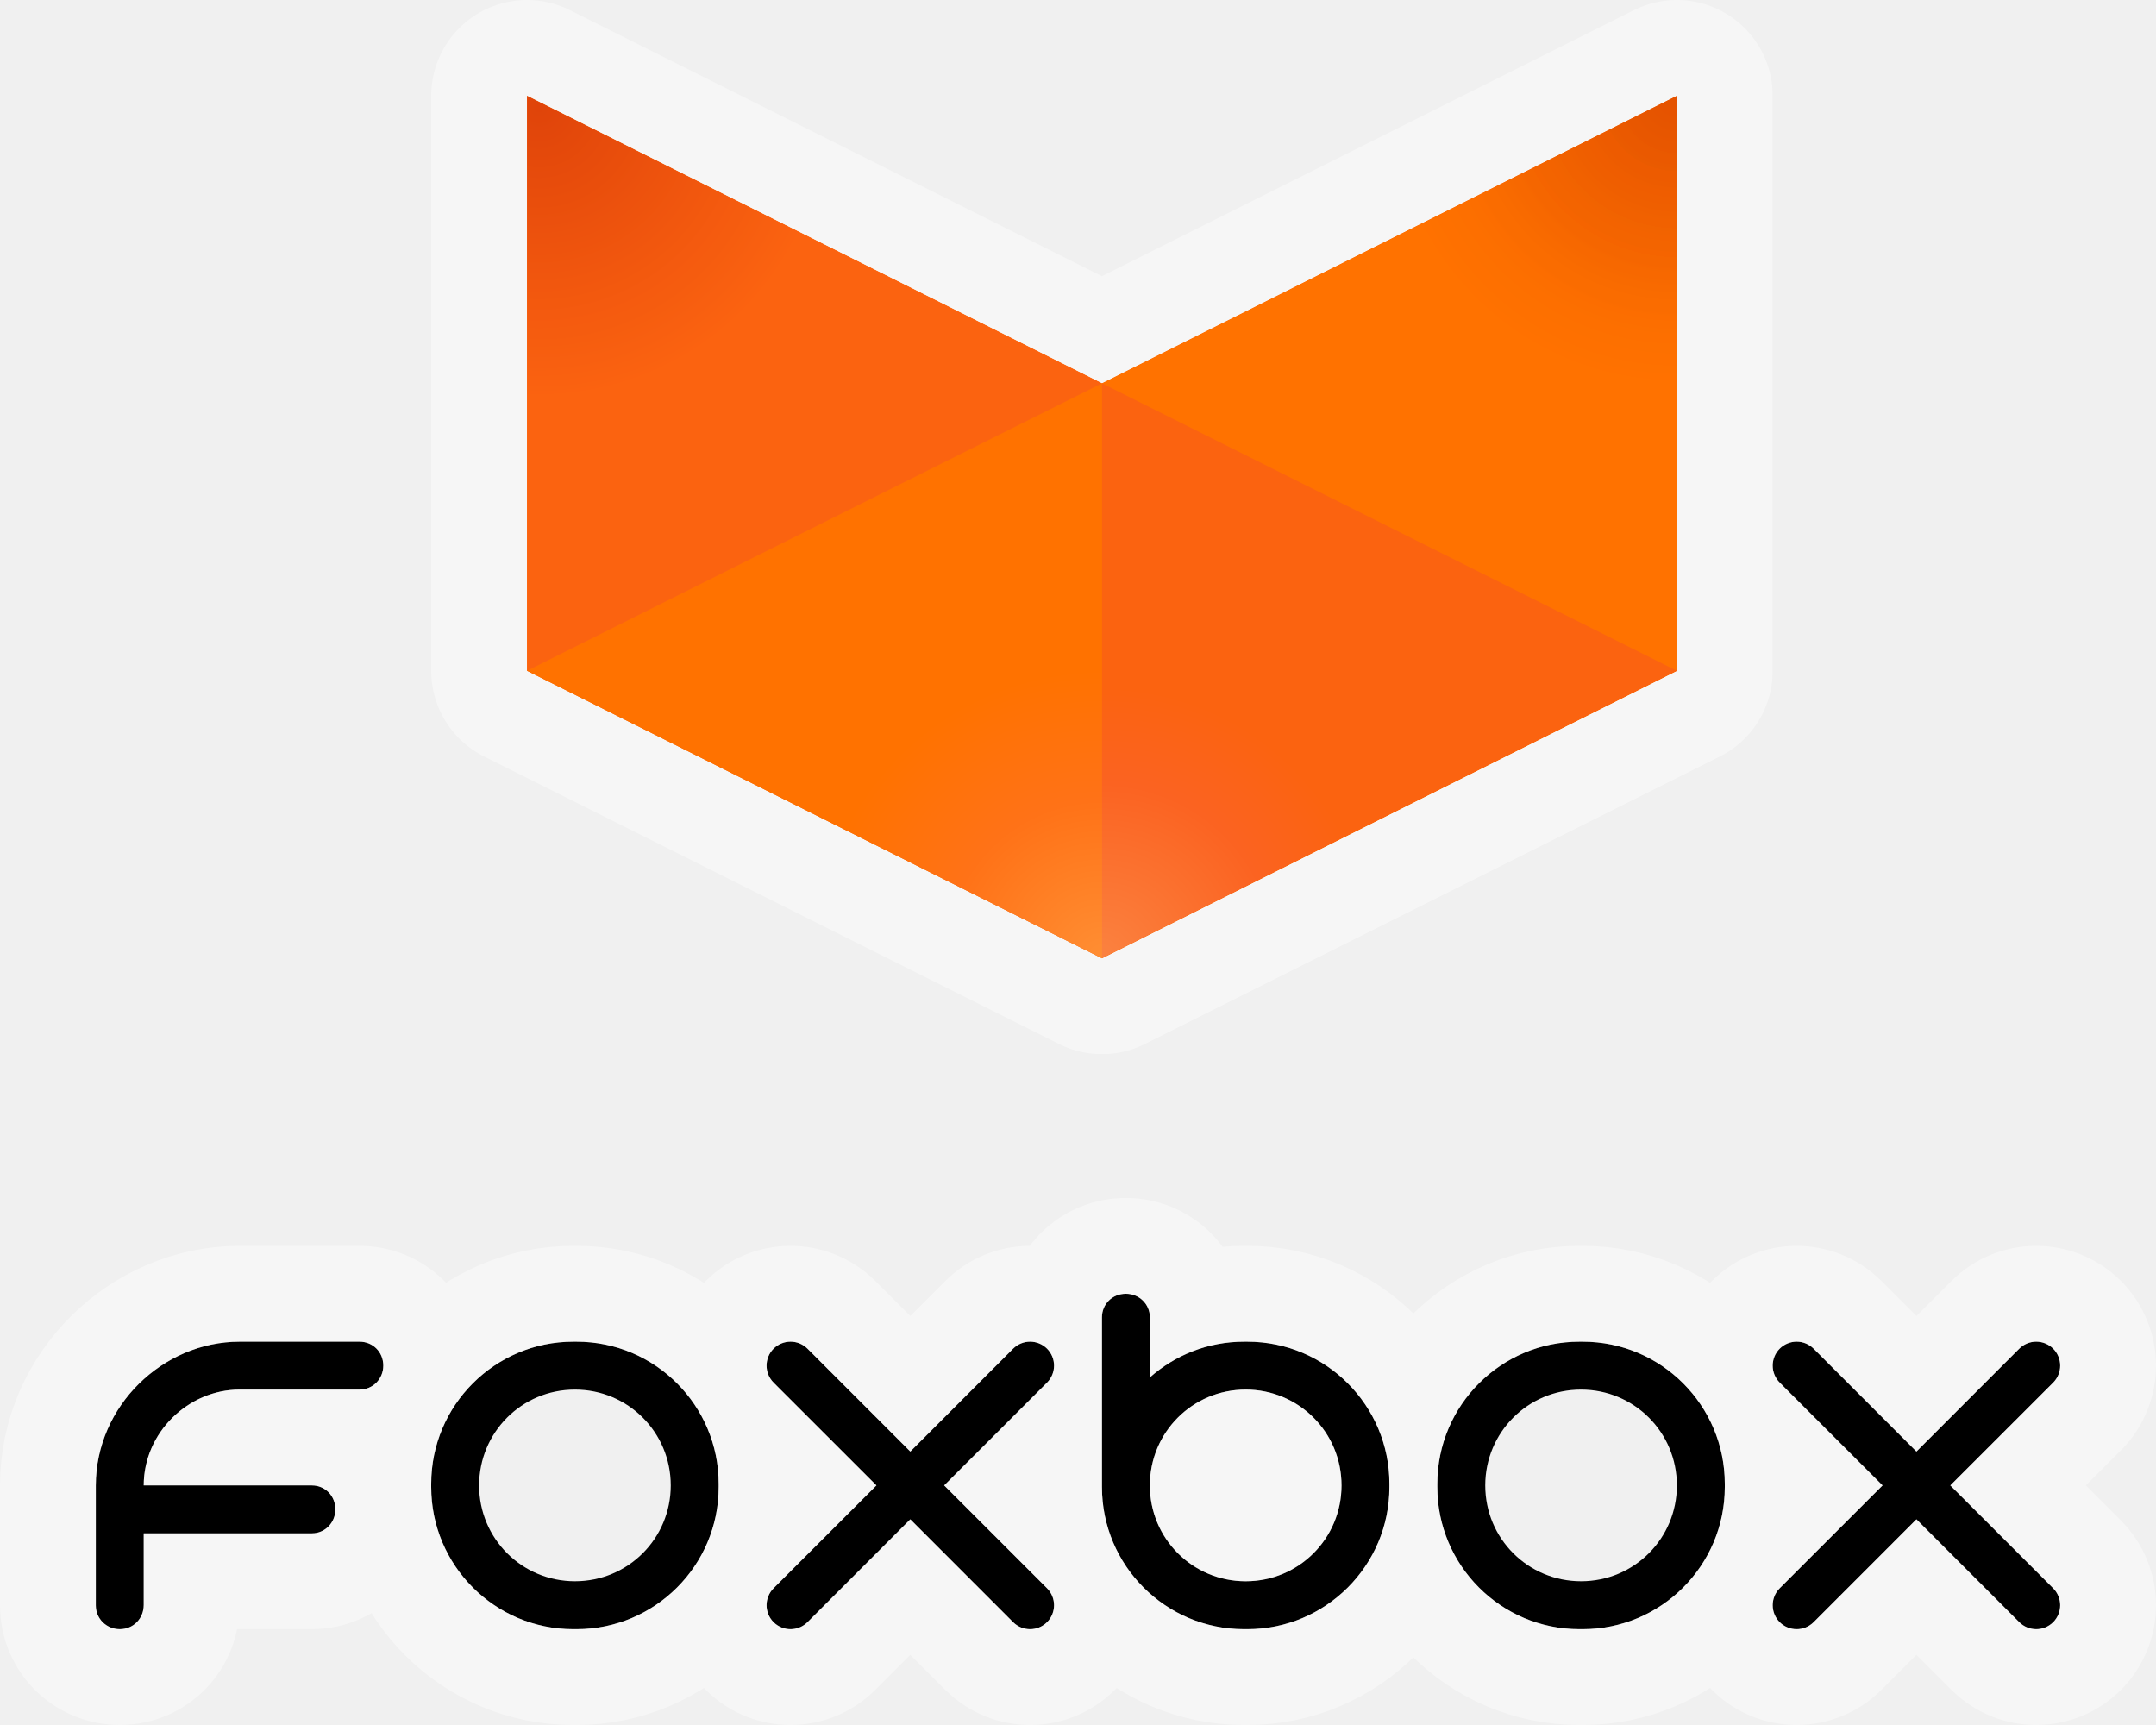
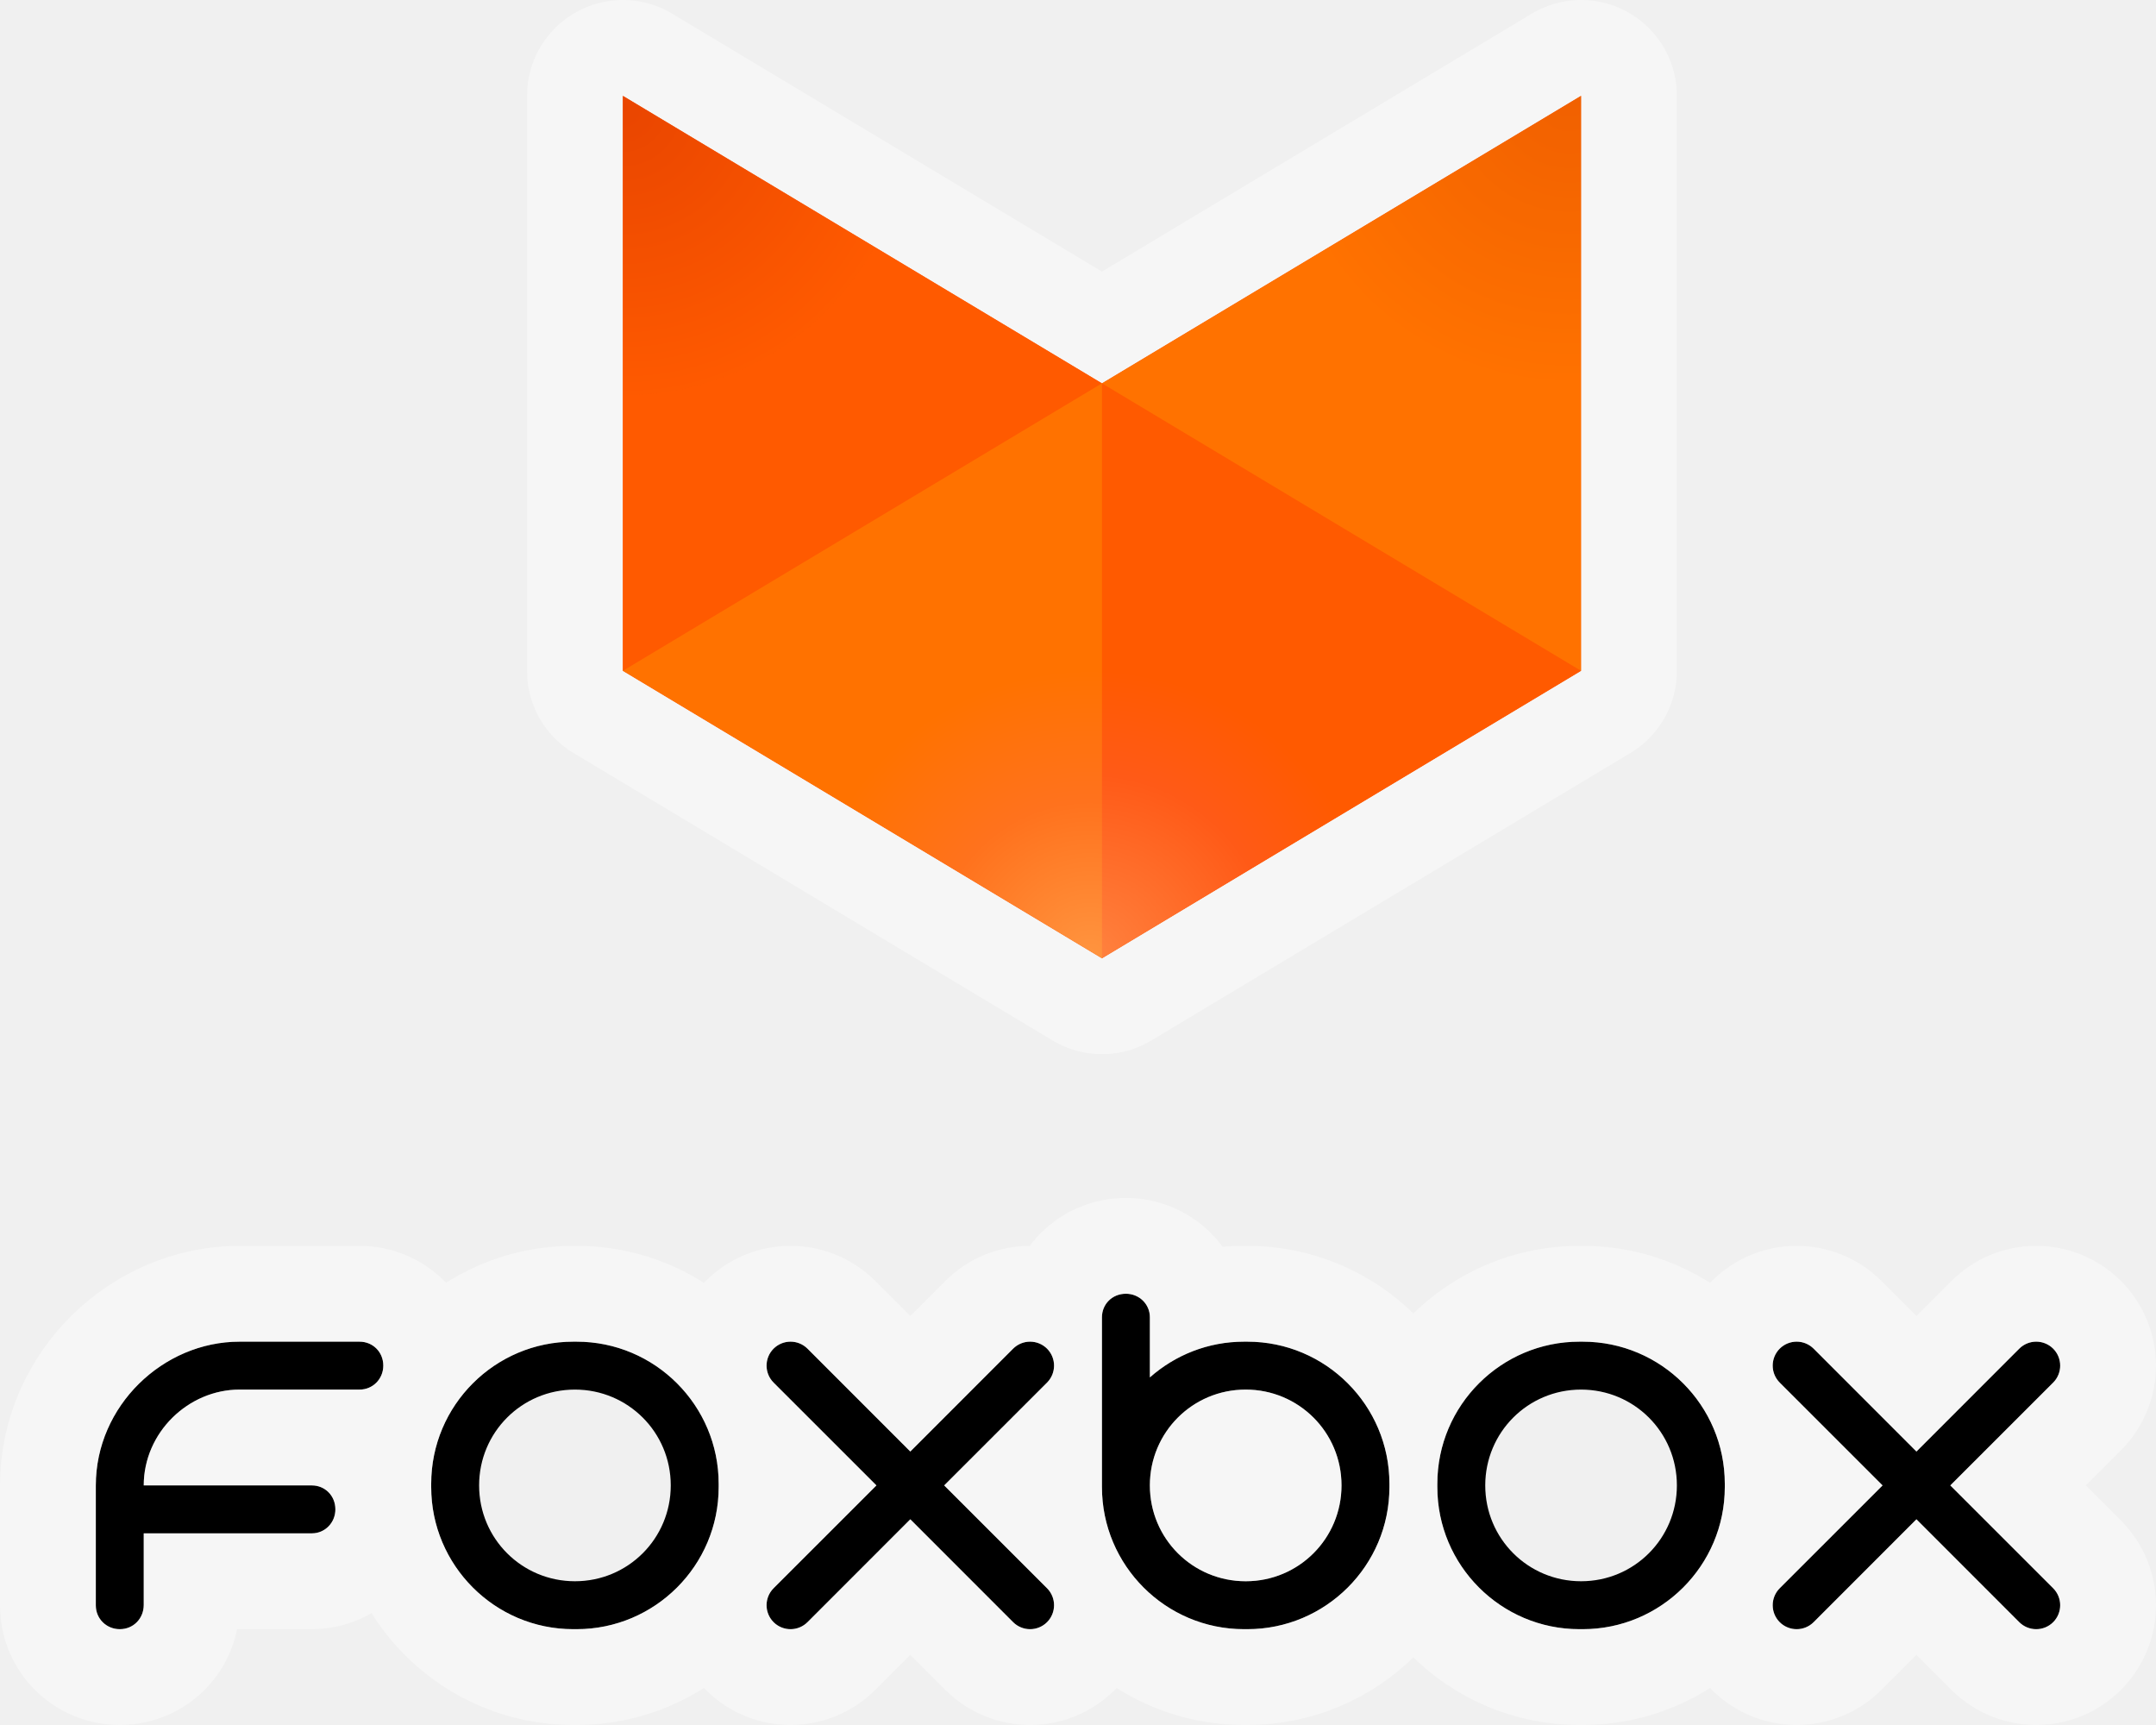
<svg xmlns="http://www.w3.org/2000/svg" xmlns:xlink="http://www.w3.org/1999/xlink" width="45px" height="36px" viewBox="0 0 45 36" version="1.1">
  <defs>
-     <polygon id="path-1" points="24 0 12 6 0 0 0 12 12 18 24 12" />
-     <mask id="mask-2" maskContentUnits="userSpaceOnUse" maskUnits="objectBoundingBox" x="-2" y="-2" width="28" height="22">
-       <rect x="-2" y="-2" width="28" height="22" fill="white" />
+     <polygon id="path-1" points="20 0 10 6 0 0 0 12 10 18 20 12" />
+     <mask id="mask-2" maskContentUnits="userSpaceOnUse" maskUnits="objectBoundingBox" x="-2" y="-2" width="24" height="22">
+       <rect x="-2" y="-2" width="24" height="22" fill="white" />
      <use xlink:href="#path-1" fill="black" />
    </mask>
-     <polygon id="path-3" points="24 0 12 6 0 0 0 12 12 18 24 12" />
+     <polygon id="path-3" points="20 0 10 6 0 0 0 12 10 18 20 12" />
    <radialGradient cx="50%" cy="50%" fx="50%" fy="50%" r="50%" id="radialGradient-5">
      <stop stop-color="#B83A03" offset="0%" />
      <stop stop-color="#FFFFFF" offset="100%" />
    </radialGradient>
    <radialGradient cx="50%" cy="50%" fx="50%" fy="50%" r="50%" id="radialGradient-6">
      <stop stop-color="#FFFFFF" offset="0%" />
      <stop stop-color="#000000" offset="100%" />
    </radialGradient>
    <path d="M16.293,29 L14.146,26.854 C13.951,26.658 13.951,26.342 14.146,26.146 C14.342,25.951 14.658,25.951 14.854,26.146 L17,28.293 L19.146,26.146 C19.342,25.951 19.658,25.951 19.854,26.146 C20.049,26.342 20.049,26.658 19.854,26.854 L17.707,29 L19.854,31.146 C20.049,31.342 20.049,31.658 19.854,31.854 C19.658,32.049 19.342,32.049 19.146,31.854 L17,29.707 L14.854,31.854 C14.658,32.049 14.342,32.049 14.146,31.854 C13.951,31.658 13.951,31.342 14.146,31.146 L16.293,29 Z M37.293,29 L35.146,26.854 C34.951,26.658 34.951,26.342 35.146,26.146 C35.342,25.951 35.658,25.951 35.854,26.146 L38,28.293 L40.146,26.146 C40.342,25.951 40.658,25.951 40.854,26.146 C41.049,26.342 41.049,26.658 40.854,26.854 L38.707,29 L40.854,31.146 C41.049,31.342 41.049,31.658 40.854,31.854 C40.658,32.049 40.342,32.049 40.146,31.854 L38,29.707 L35.854,31.854 C35.658,32.049 35.342,32.049 35.146,31.854 C34.951,31.658 34.951,31.342 35.146,31.146 L37.293,29 Z M22,26.746 L22,25.49 C22,25.215 21.776,25 21.5,25 C21.212,25 21,25.22 21,25.49 L21,28.982 L21,29.035 C21,30.668 22.327,32 23.965,32 L24.035,32 C25.668,32 27,30.673 27,29.035 L27,28.965 C27,27.332 25.673,26 24.035,26 L23.965,26 C23.212,26 22.524,26.282 22,26.746 Z M1,30 L1,31.495 C1,31.774 0.788,32 0.5,32 C0.224,32 0,31.784 0,31.505 L0,29 C0,27.343 1.399,26 3,26 L5.505,26 C5.778,26 6,26.212 6,26.5 C6,26.776 5.784,27 5.505,27 L3,27 C1.933,27 1.001,27.893 1,29 L4.51,29 C4.78,29 5,29.212 5,29.5 C5,29.776 4.785,30 4.51,30 L1,30 Z M28,28.965 C28,27.327 29.332,26 30.965,26 L31.035,26 C32.673,26 34,27.332 34,28.965 L34,29.035 C34,30.673 32.668,32 31.035,32 L30.965,32 C29.327,32 28,30.668 28,29.035 L28,28.965 Z M29,29 C29,27.895 29.888,27 31,27 C32.105,27 33,27.888 33,29 C33,30.105 32.112,31 31,31 C29.895,31 29,30.112 29,29 Z M22,29 C22,27.895 22.888,27 24,27 C25.105,27 26,27.888 26,29 C26,30.105 25.112,31 24,31 C22.895,31 22,30.112 22,29 Z M7,28.965 C7,27.327 8.332,26 9.965,26 L10.035,26 C11.673,26 13,27.332 13,28.965 L13,29.035 C13,30.673 11.668,32 10.035,32 L9.965,32 C8.327,32 7,30.668 7,29.035 L7,28.965 Z M8,29 C8,27.895 8.888,27 10,27 C11.105,27 12,27.888 12,29 C12,30.105 11.112,31 10,31 C8.895,31 8,30.112 8,29 Z" id="path-7" />
    <mask id="mask-8" maskContentUnits="userSpaceOnUse" maskUnits="objectBoundingBox" x="-2" y="-2" width="45" height="11">
      <rect x="-2" y="23" width="45" height="11" fill="white" />
      <use xlink:href="#path-7" fill="black" />
    </mask>
  </defs>
  <g id="Logo-exploration" stroke="none" stroke-width="1" fill="none" fill-rule="evenodd">
-     <g id="Artboard-3" transform="translate(-497, -551)">
-       <g id="Group-8" transform="translate(499, 553)">
-         <g id="Group-7" transform="translate(9, 0)">
+     <g id="Artboard-4" transform="translate(-217, -108)">
+       <g id="Group-2" transform="translate(219, 110)">
+         <g id="Group-4" transform="translate(11, 0)">
          <use id="Rectangle-15" stroke="#FFFFFF" mask="url(#mask-2)" stroke-width="4" stroke-linecap="round" stroke-linejoin="round" opacity="0.4" xlink:href="#path-1" />
-           <g id="Group-5">
-             <mask id="mask-4" fill="white">
-               <use xlink:href="#path-3" />
-             </mask>
-             <use id="Rectangle-15" fill="#FF6700" xlink:href="#path-3" />
-             <polygon id="Rectangle-15" fill="#FB6310" mask="url(#mask-4)" points="12 6 0 0 0 12 12 18" />
-             <polygon id="Rectangle-15" fill="#FF7200" mask="url(#mask-4)" points="24 0 12 6 12 18 24 12" />
-             <polygon id="Rectangle-15" fill="#FB6310" mask="url(#mask-4)" points="12 6 24 12 12 18" />
-             <polygon id="Rectangle-15" fill="#FF7200" mask="url(#mask-4)" points="12 6 0 12 12 18" />
-             <circle id="Oval-5" fill-opacity="0.2" fill="url(#radialGradient-5)" style="mix-blend-mode: multiply;" mask="url(#mask-4)" cx="24" cy="0" r="4.75" />
-             <circle id="Oval-5" fill-opacity="0.2" fill="url(#radialGradient-5)" style="mix-blend-mode: multiply;" mask="url(#mask-4)" cx="24" cy="0" r="6" />
-             <circle id="Oval-5" fill-opacity="0.4" fill="url(#radialGradient-5)" style="mix-blend-mode: multiply;" mask="url(#mask-4)" cx="0.25" cy="0.25" r="6" />
-             <circle id="Oval-5" fill-opacity="0.2" fill="url(#radialGradient-6)" style="mix-blend-mode: lighten;" mask="url(#mask-4)" cx="12" cy="18" r="6" />
-           </g>
+           <mask id="mask-4" fill="white">
+             <use xlink:href="#path-3" />
+           </mask>
+           <use id="Rectangle-15" fill="#FF5A00" xlink:href="#path-3" />
+           <polygon id="Rectangle-15" fill="#FF5A00" mask="url(#mask-4)" points="10 6 20 12 10 18" />
+           <polygon id="Rectangle-15" fill="#FF5A00" mask="url(#mask-4)" points="0 0 10 6 0 12" />
+           <polygon id="Rectangle-15" fill="#FF7200" mask="url(#mask-4)" points="10 6 0 12 10 18" />
+           <polygon id="Rectangle-15" fill="#FF7200" mask="url(#mask-4)" points="20 0 10 6 20 12" />
+           <circle id="Oval-5" fill-opacity="0.2" fill="url(#radialGradient-5)" style="mix-blend-mode: multiply;" mask="url(#mask-4)" cx="19.75" cy="0" r="6" />
+           <circle id="Oval-5" fill-opacity="0.3" fill="url(#radialGradient-5)" style="mix-blend-mode: multiply;" mask="url(#mask-4)" cx="-8.8817842e-16" cy="0.25" r="6" />
+           <circle id="Oval-5" fill-opacity="0.25" fill="url(#radialGradient-6)" style="mix-blend-mode: lighten;" mask="url(#mask-4)" cx="9.75" cy="18" r="6" />
        </g>
        <g id="Combined-Shape">
          <use fill="#000000" fill-rule="evenodd" xlink:href="#path-7" />
          <use stroke-opacity="0.4" stroke="#FFFFFF" mask="url(#mask-8)" stroke-width="4" stroke-linejoin="bevel" xlink:href="#path-7" />
        </g>
      </g>
    </g>
  </g>
</svg>
